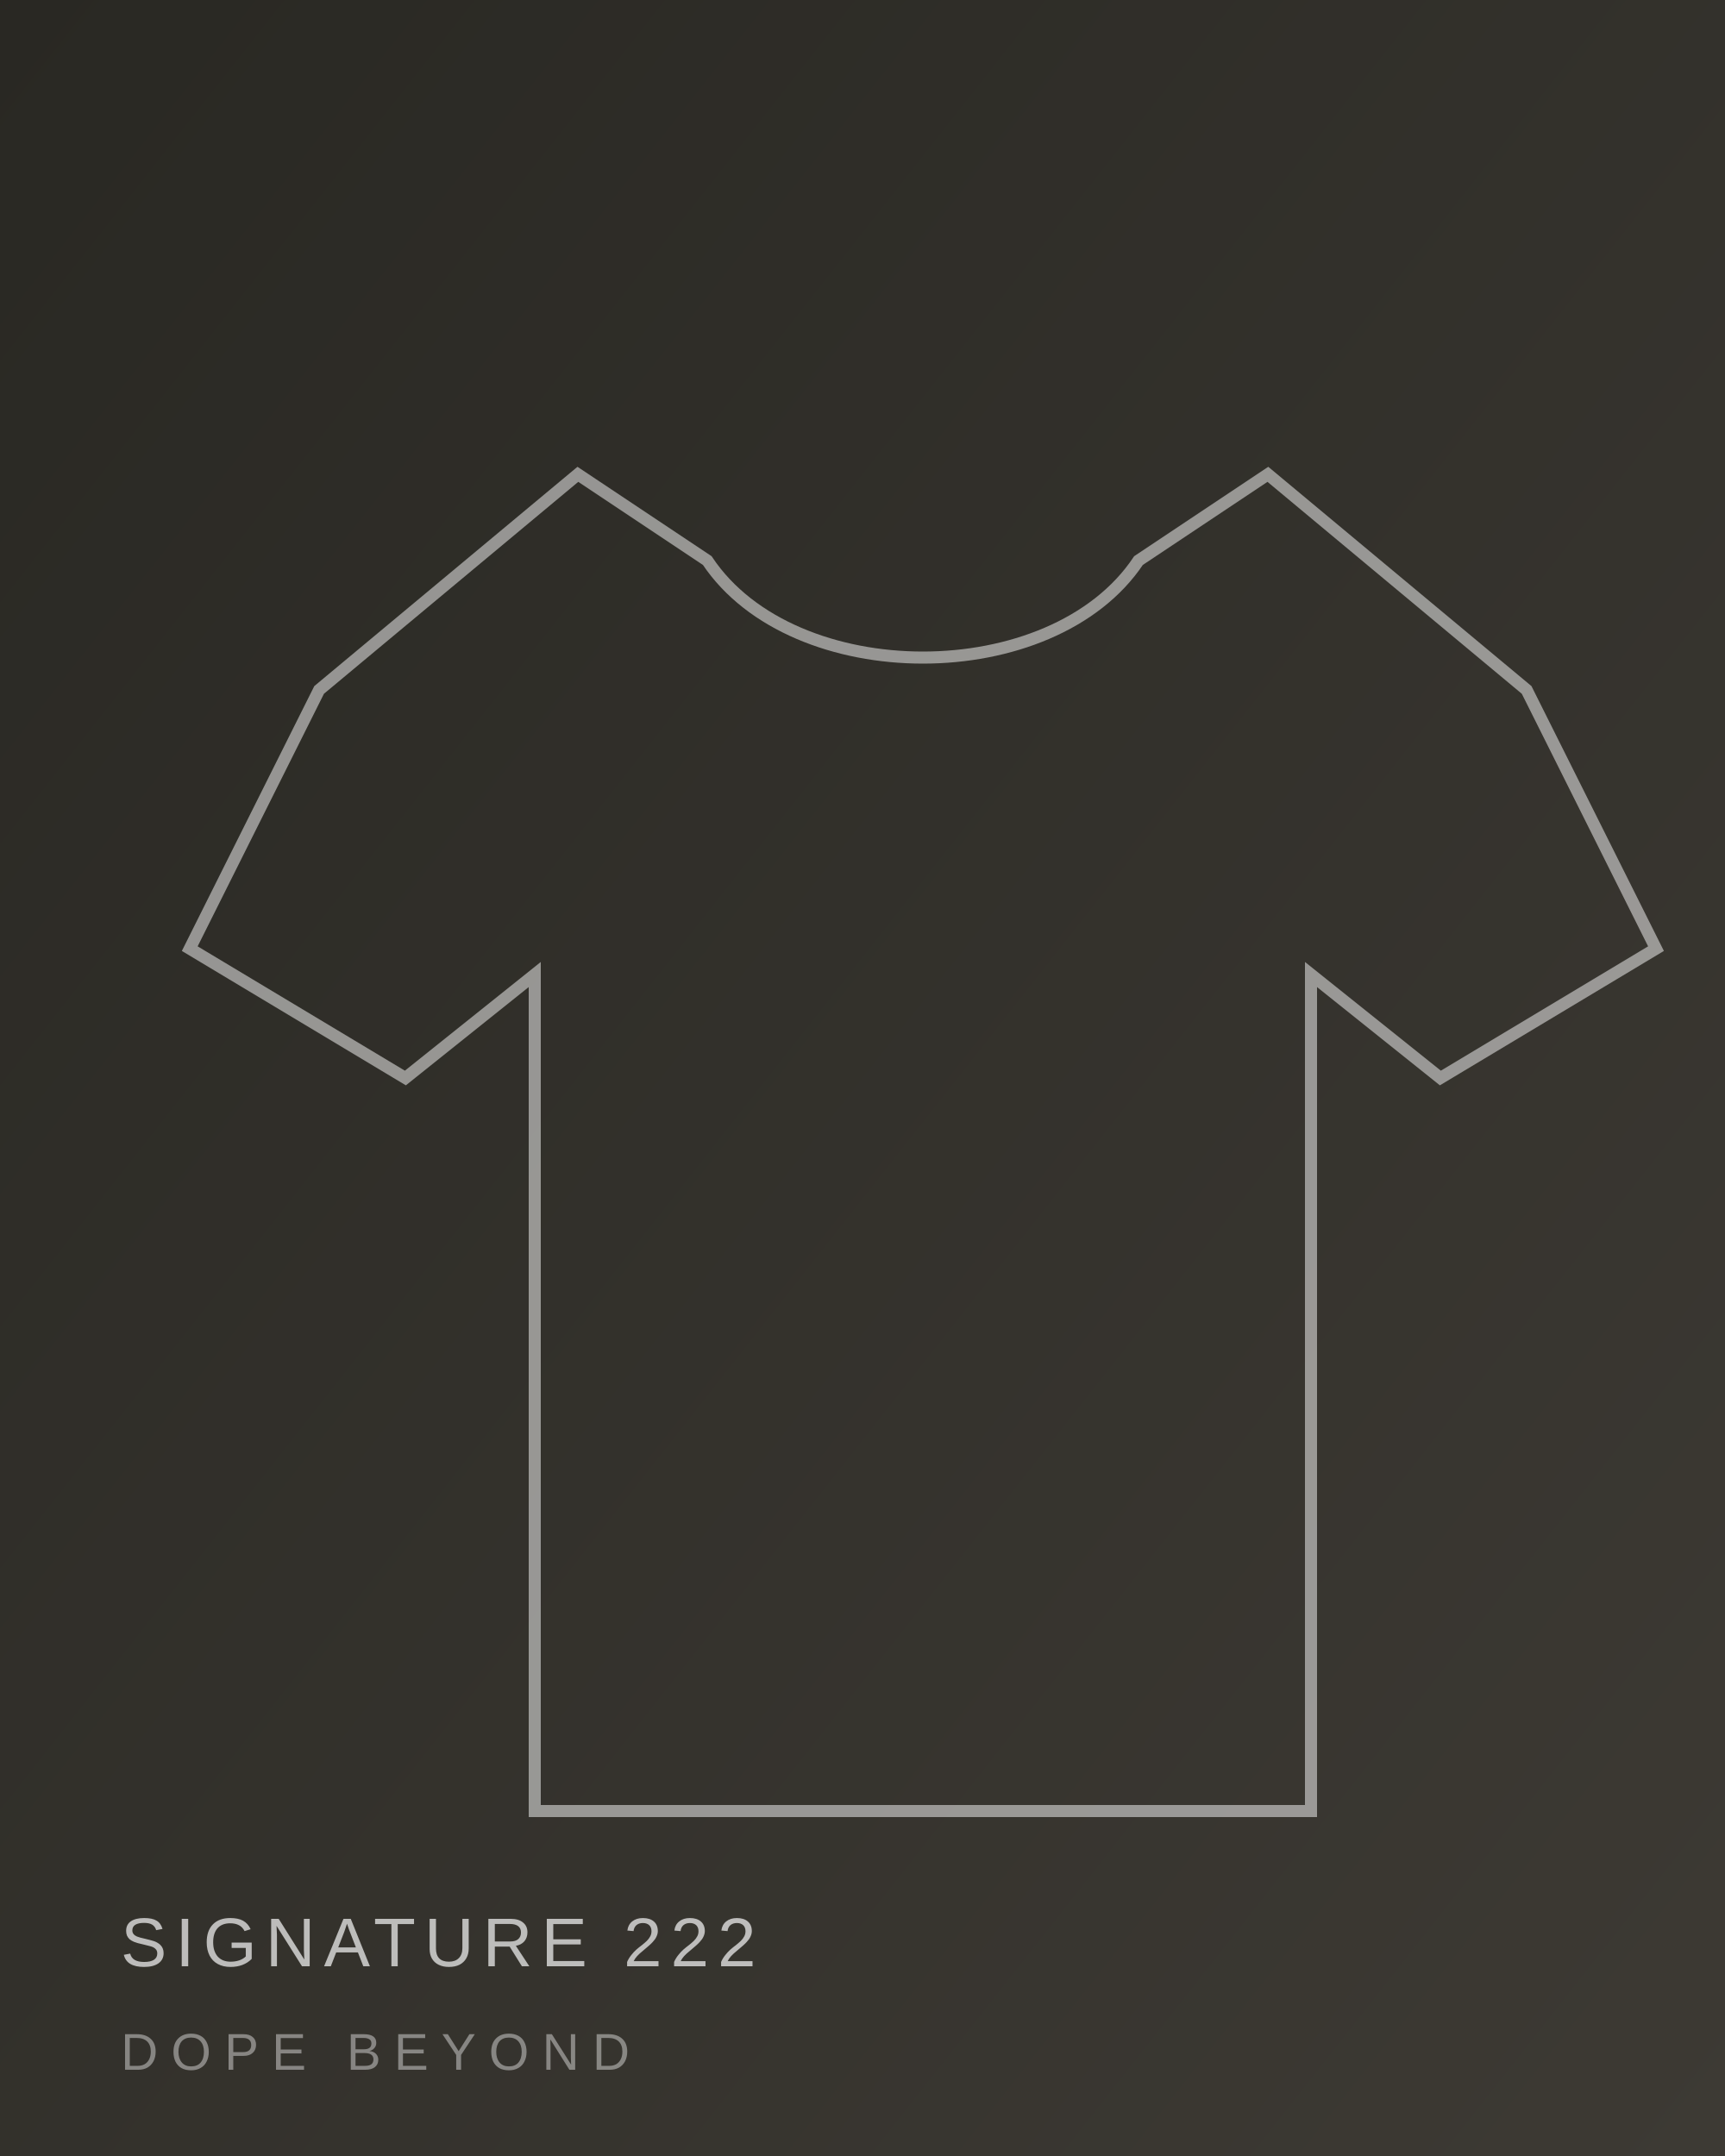
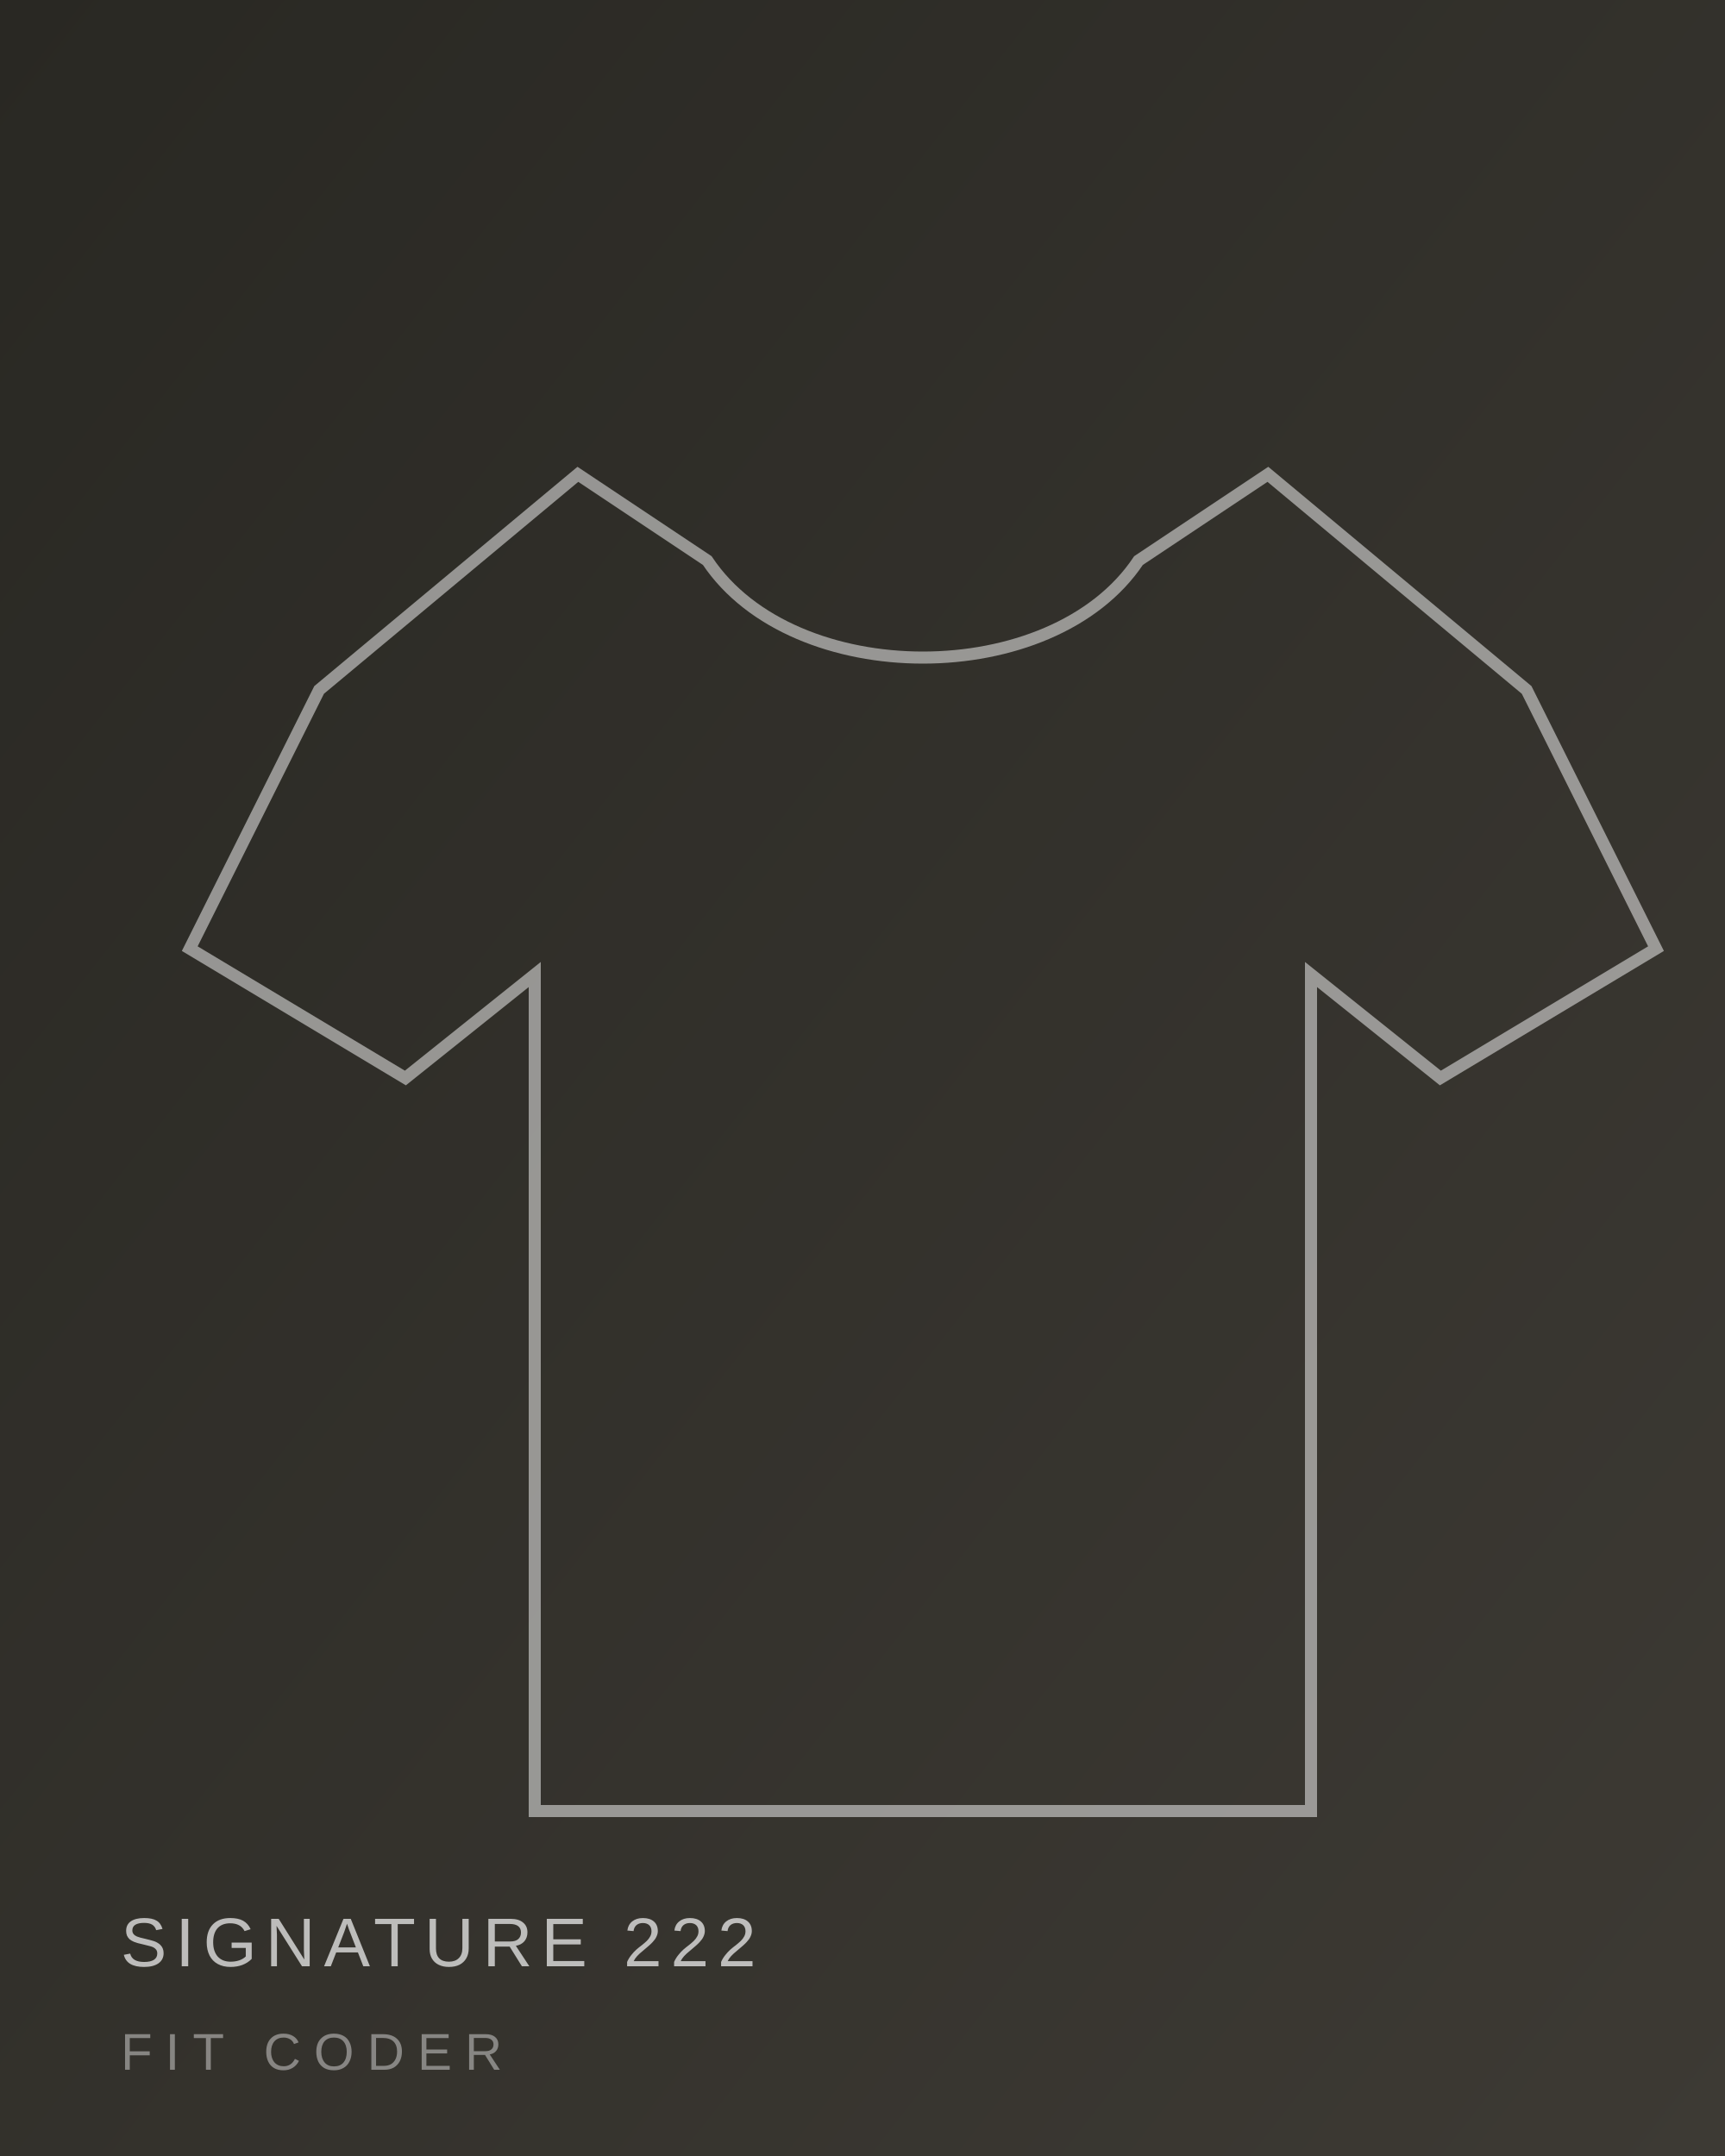
<svg xmlns="http://www.w3.org/2000/svg" width="800" height="1000" viewBox="0 0 200 250">
  <defs>
    <linearGradient id="g" x1="0" y1="0" x2="1" y2="1">
      <stop offset="0" stop-color="hsl(43 8% 15%)" />
      <stop offset="1" stop-color="hsl(44 8% 22%)" />
    </linearGradient>
  </defs>
  <rect width="200" height="250" fill="url(#g)" />
  <g fill="none" stroke="hsl(0 0% 92%)" stroke-width="1.4" opacity="0.55" transform="translate(7,35)">
    <path d="M75 30 L60 20 L30 45 L15 75 L40 90 L55 78 L55 175 L145 175 L145 78 L160 90 L185 75 L170 45 L140 20 L125 30 C115 45 85 45 75 30 Z" />
  </g>
  <text x="14" y="228" font-family="Arial, sans-serif" font-size="8" fill="hsl(0 0% 92%)" opacity="0.75" letter-spacing="1">SIGNATURE 222</text>
-   <text x="14" y="240" font-family="Arial, sans-serif" font-size="6" fill="hsl(0 0% 92%)" opacity="0.45" letter-spacing="1.5">DOPE BEYOND</text>
+   <text x="14" y="240" font-family="Arial, sans-serif" font-size="6" fill="hsl(0 0% 92%)" opacity="0.45" letter-spacing="1.5">FIT CODER</text>
</svg>
